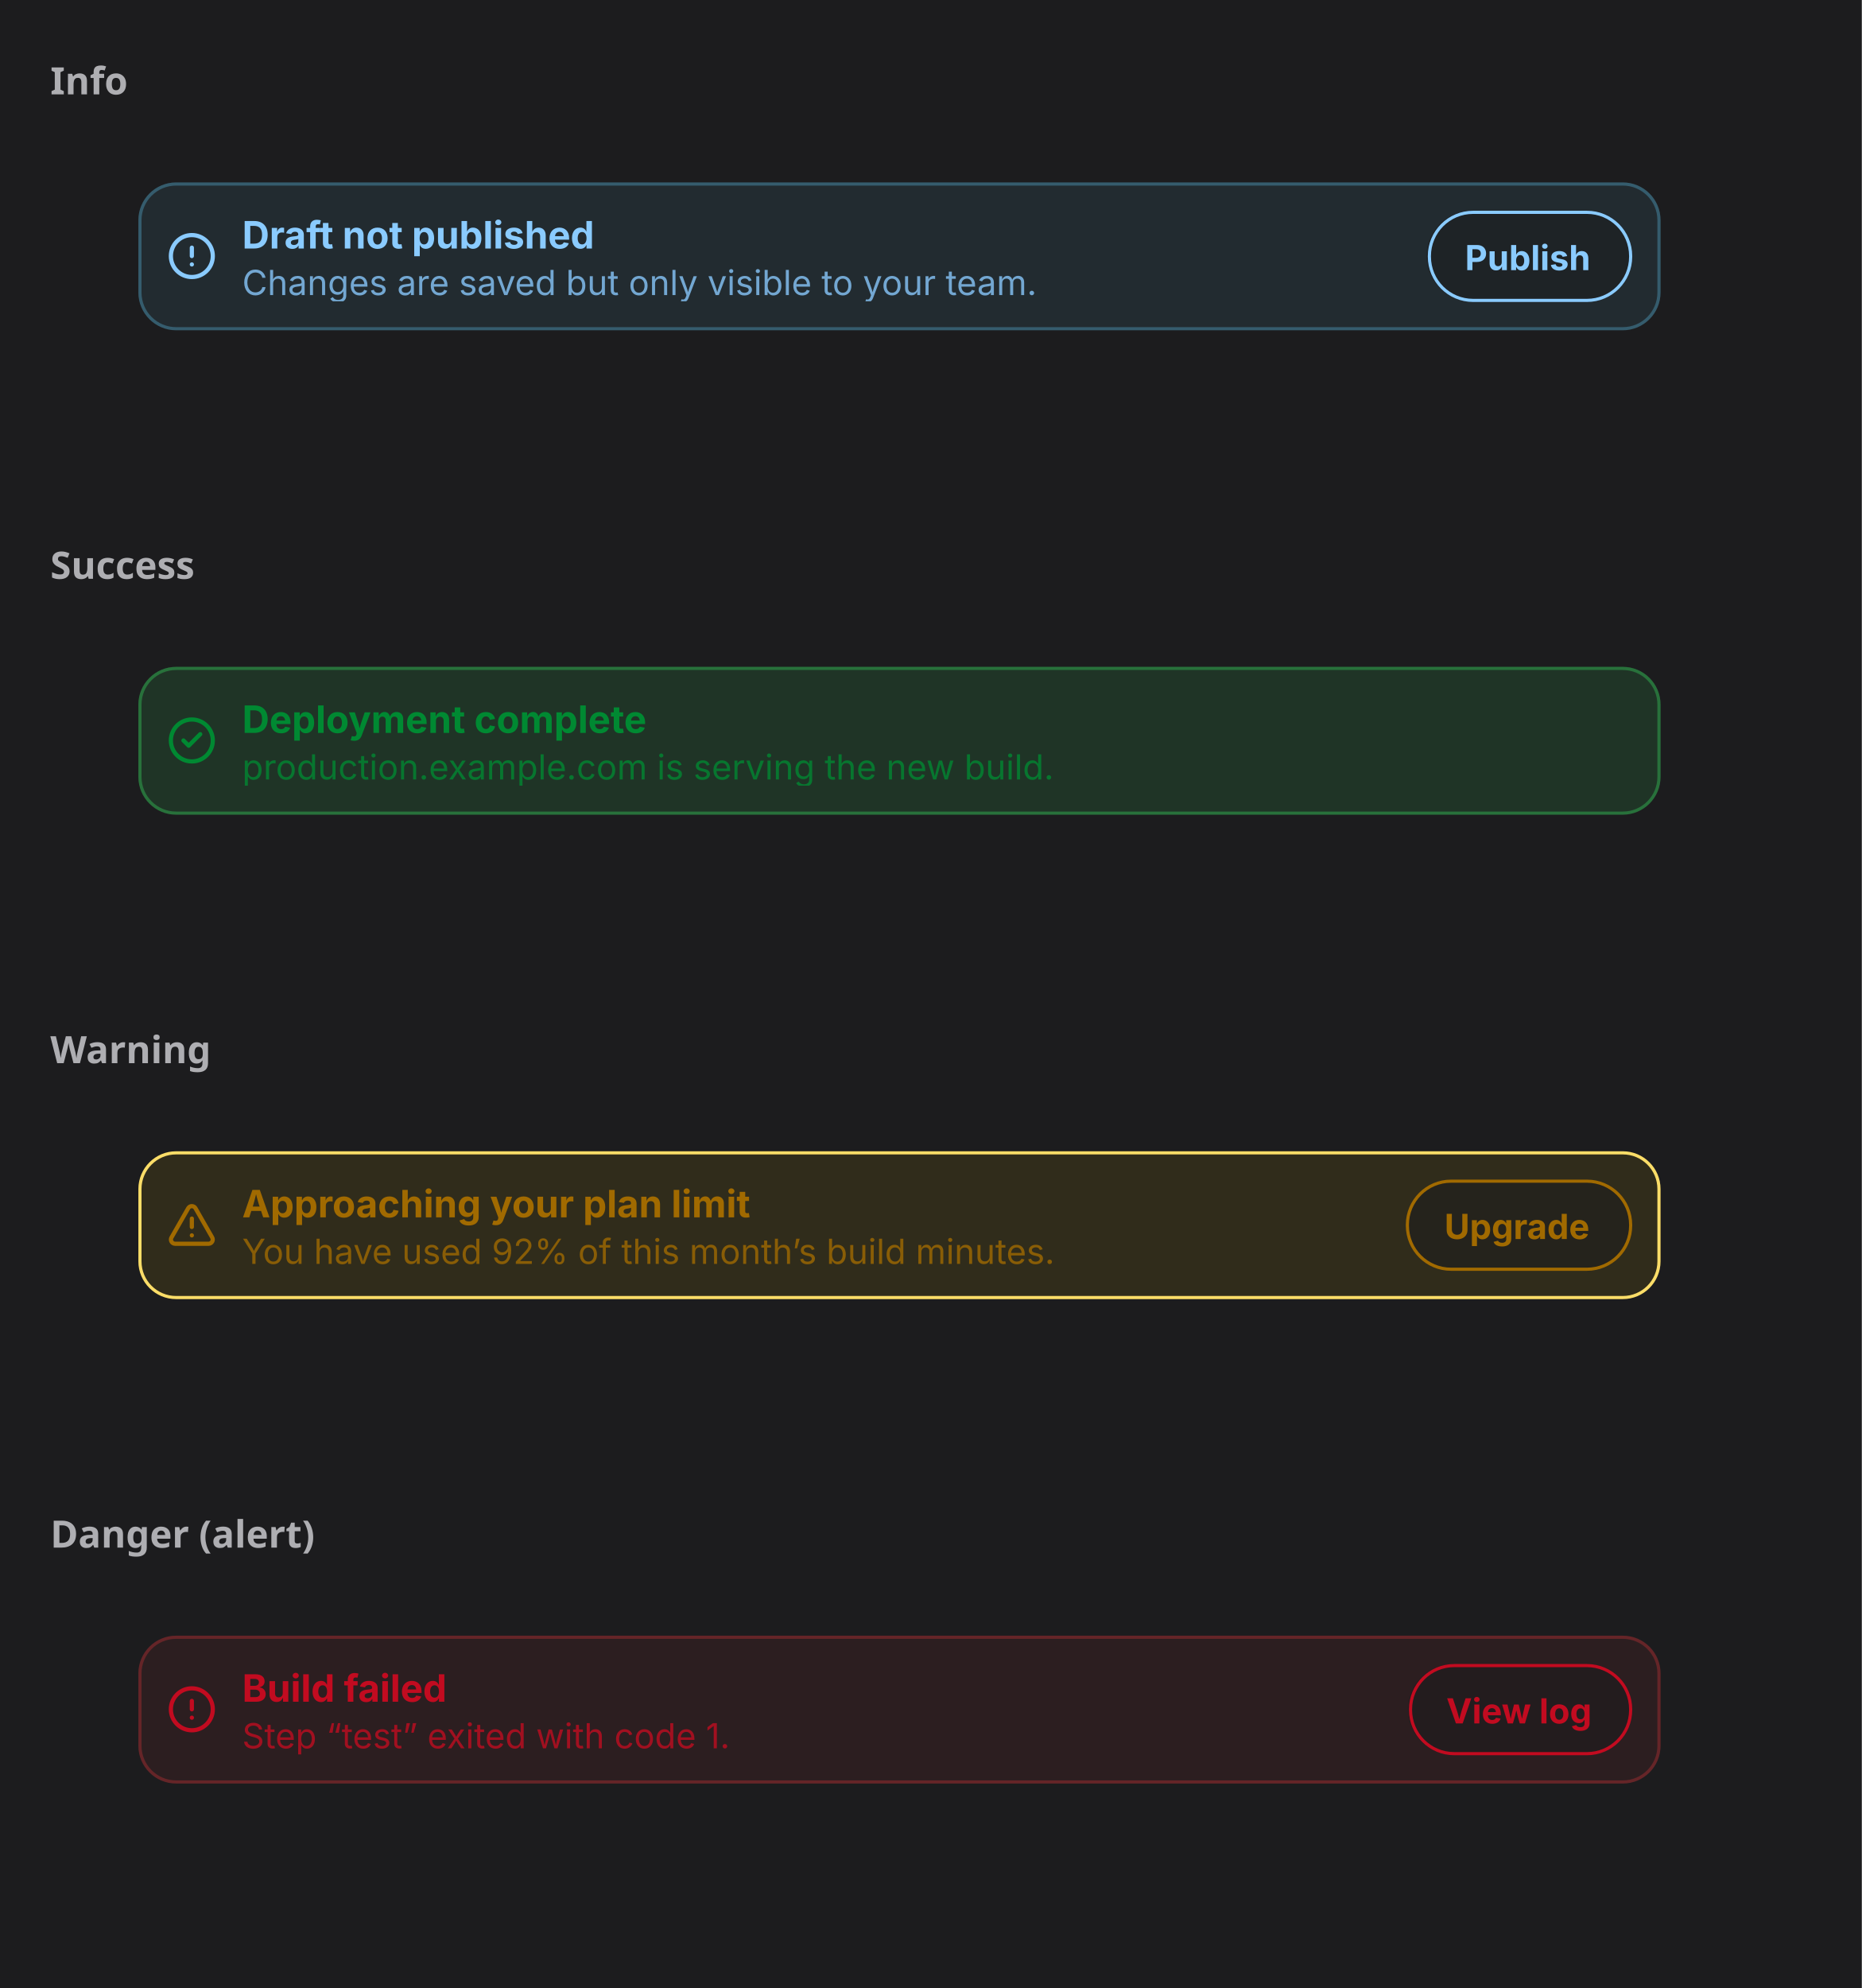
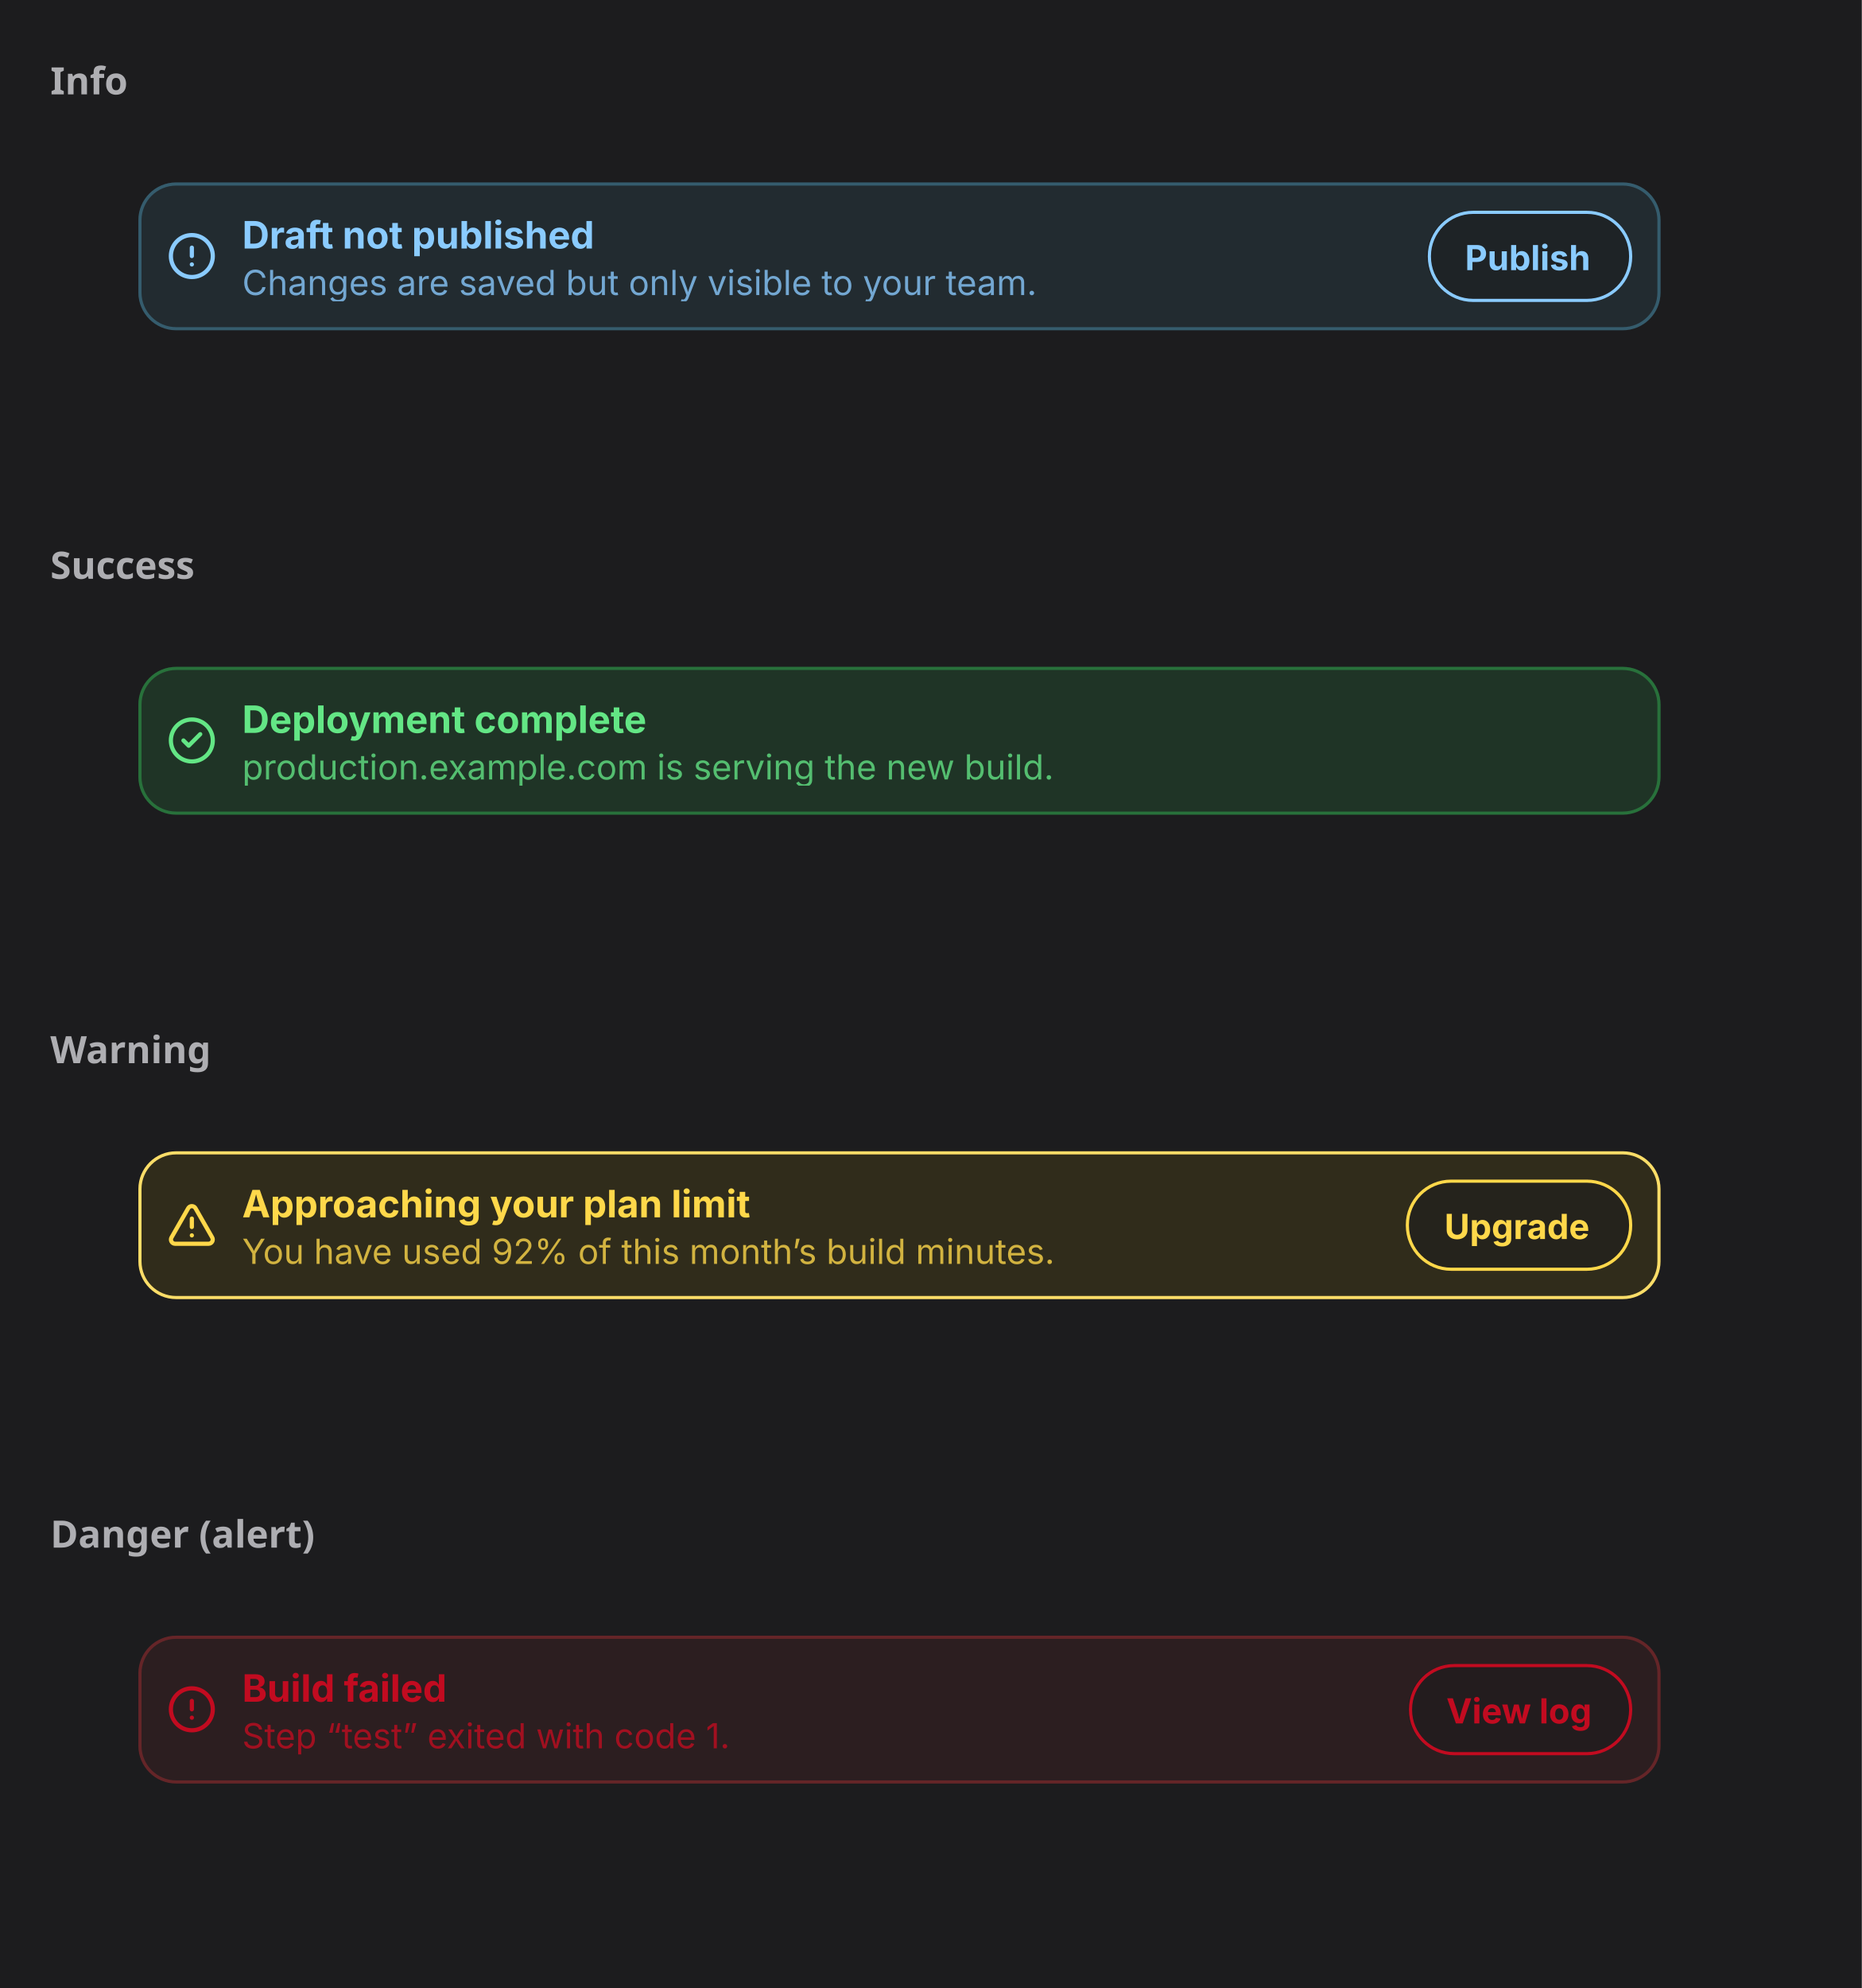
<svg xmlns="http://www.w3.org/2000/svg" width="592" height="632" viewBox="0 0 592 632">
  <rect width="592" height="632" fill="#1c1c1e" />
  <text x="16" y="30" font-family="system-ui, sans-serif" font-size="12" font-weight="600" fill="#aeaeb2">Info</text>
  <svg x="16" y="38" viewBox="0 0 560 116" width="560" height="116">
    <defs>
      <clipPath id="v0-cp0">
        <rect x="37" y="35" width="16" height="16.4" />
      </clipPath>
      <clipPath id="v0-ct1">
        <rect x="61" y="29" width="368.6" height="15" />
      </clipPath>
      <clipPath id="v0-cp2">
        <rect x="61" y="44.8" width="368.6" height="13" />
      </clipPath>
      <clipPath id="v0-ct3">
        <rect x="61" y="44.8" width="368.6" height="13" />
      </clipPath>
      <clipPath id="v0-ct4">
        <rect x="437.6" y="29" width="65.4" height="28.8" />
      </clipPath>
    </defs>
    <rect x="28" y="20" width="484" height="46.8" rx="12" fill="rgb(34,43,48)" />
    <rect x="28.5" y="20.5" width="483" height="46" rx="11.5" fill="none" stroke="rgb(53,92,109)" stroke-width="1" />
    <g clip-path="url(#v0-cp0)">
      <g transform="translate(37 35.4)" color="rgb(138, 203, 255)">
        <svg data-lucide="circle-alert" aria-hidden="true" viewBox="0 0 24 24" fill="none" stroke="rgb(138, 203, 255)" stroke-width="2" stroke-linecap="round" stroke-linejoin="round" font-family="system-ui, -apple-system, sans-serif" style="overflow:hidden" width="16" height="16">
          <circle cx="12" cy="12" r="10" style="marker:none;vector-effect:none;color-interpolation:srgb" fill="none" stroke="rgb(138, 203, 255)" stroke-width="2px" stroke-dasharray="none" stroke-linecap="round" stroke-linejoin="round" stroke-opacity="1" fill-opacity="1" opacity="1" />
          <line x1="12" x2="12" y1="8" y2="12" style="marker:none;vector-effect:none;color-interpolation:srgb" fill="none" stroke="rgb(138, 203, 255)" stroke-width="2px" stroke-dasharray="none" stroke-linecap="round" stroke-linejoin="round" stroke-opacity="1" fill-opacity="1" opacity="1" />
          <line x1="12" x2="12.01" y1="16" y2="16" style="marker:none;vector-effect:none;color-interpolation:srgb" fill="none" stroke="rgb(138, 203, 255)" stroke-width="2px" stroke-dasharray="none" stroke-linecap="round" stroke-linejoin="round" stroke-opacity="1" fill-opacity="1" opacity="1" />
        </svg>
      </g>
    </g>
    <text x="61" y="41" font-family="system-ui, &quot;-apple-system&quot;, sans-serif" font-size="12" font-weight="700" fill="rgb(138,203,255)">Draft not published</text>
    <g opacity="0.78" clip-path="url(#v0-cp2)" style="isolation:isolate">
      <g clip-path="url(#v0-ct3)">
        <text x="61" y="55.8" font-family="system-ui, &quot;-apple-system&quot;, sans-serif" font-size="11" fill="rgb(138,203,255)">Changes are saved but only visible to your team.</text>
      </g>
    </g>
    <rect x="437.6" y="29" width="65.4" height="28.8" rx="14.4" fill="rgba(28,28,30,0.52)" />
    <rect x="438.5" y="29.5" width="64" height="28" rx="13.9" fill="none" stroke="rgb(138,203,255)" stroke-width="1" />
    <text x="449.83" y="47.89" font-family="system-ui, &quot;-apple-system&quot;, sans-serif" font-size="11" font-weight="650" fill="rgb(138,203,255)">Publish</text>
  </svg>
  <text x="16" y="184" font-family="system-ui, sans-serif" font-size="12" font-weight="600" fill="#aeaeb2">Success</text>
  <svg x="16" y="192" viewBox="0 0 560 116" width="560" height="116">
    <defs>
      <clipPath id="v1-cp0">
        <rect x="37" y="35" width="16" height="16.4" />
      </clipPath>
      <clipPath id="v1-ct1">
        <rect x="61" y="29" width="434" height="15" />
      </clipPath>
      <clipPath id="v1-cp2">
        <rect x="61" y="44.8" width="434" height="13" />
      </clipPath>
      <clipPath id="v1-ct3">
        <rect x="61" y="44.8" width="434" height="13" />
      </clipPath>
    </defs>
    <rect x="28" y="20" width="484" height="46.8" rx="12" fill="rgb(31,52,38)" />
    <rect x="28.5" y="20.5" width="483" height="46" rx="11.5" fill="none" stroke="rgb(40,113,59)" stroke-width="1" />
    <g clip-path="url(#v1-cp0)">
-       <g transform="translate(37 35.4)" color="rgb(0, 137, 50)">
-         <svg data-lucide="circle-check" aria-hidden="true" viewBox="0 0 24 24" fill="none" stroke="rgb(0, 137, 50)" stroke-width="2" stroke-linecap="round" stroke-linejoin="round" font-family="system-ui, -apple-system, sans-serif" style="overflow:hidden" width="16" height="16">
-           <circle cx="12" cy="12" r="10" style="marker:none;vector-effect:none;color-interpolation:srgb" fill="none" stroke="rgb(0, 137, 50)" stroke-width="2px" stroke-dasharray="none" stroke-linecap="round" stroke-linejoin="round" stroke-opacity="1" fill-opacity="1" opacity="1" />
-           <path d="m16 9-5.5 5.5L8 12" style="marker:none;vector-effect:none;color-interpolation:srgb" fill="none" stroke="rgb(0, 137, 50)" stroke-width="2px" stroke-dasharray="none" stroke-linecap="round" stroke-linejoin="round" stroke-opacity="1" fill-opacity="1" opacity="1" />
+       <g transform="translate(37 35.4)" color="rgb(99, 230, 133)">
+         <svg data-lucide="circle-check" aria-hidden="true" viewBox="0 0 24 24" fill="none" stroke="rgb(99, 230, 133)" stroke-width="2" stroke-linecap="round" stroke-linejoin="round" font-family="system-ui, -apple-system, sans-serif" style="overflow:hidden" width="16" height="16">
+           <circle cx="12" cy="12" r="10" style="marker:none;vector-effect:none;color-interpolation:srgb" fill="none" stroke="rgb(99, 230, 133)" stroke-width="2px" stroke-dasharray="none" stroke-linecap="round" stroke-linejoin="round" stroke-opacity="1" fill-opacity="1" opacity="1" />
+           <path d="m16 9-5.5 5.5L8 12" style="marker:none;vector-effect:none;color-interpolation:srgb" fill="none" stroke="rgb(99, 230, 133)" stroke-width="2px" stroke-dasharray="none" stroke-linecap="round" stroke-linejoin="round" stroke-opacity="1" fill-opacity="1" opacity="1" />
        </svg>
      </g>
    </g>
-     <text x="61" y="41" font-family="system-ui, &quot;-apple-system&quot;, sans-serif" font-size="12" font-weight="700" fill="rgb(0,137,50)">Deployment complete</text>
+     <text x="61" y="41" font-family="system-ui, &quot;-apple-system&quot;, sans-serif" font-size="12" font-weight="700" fill="rgb(99,230,133)">Deployment complete</text>
    <g opacity="0.78" clip-path="url(#v1-cp2)" style="isolation:isolate">
      <g clip-path="url(#v1-ct3)">
-         <text x="61" y="55.8" font-family="system-ui, &quot;-apple-system&quot;, sans-serif" font-size="11" fill="rgb(0,137,50)">production.example.com is serving the new build.</text>
+         <text x="61" y="55.8" font-family="system-ui, &quot;-apple-system&quot;, sans-serif" font-size="11" fill="rgb(99,230,133)">production.example.com is serving the new build.</text>
      </g>
    </g>
  </svg>
  <text x="16" y="338" font-family="system-ui, sans-serif" font-size="12" font-weight="600" fill="#aeaeb2">Warning</text>
  <svg x="16" y="346" viewBox="0 0 560 116" width="560" height="116">
    <defs>
      <clipPath id="v2-cp0">
        <rect x="37" y="35" width="16" height="16.4" />
      </clipPath>
      <clipPath id="v2-ct1">
        <rect x="61" y="29" width="362.1" height="15" />
      </clipPath>
      <clipPath id="v2-cp2">
        <rect x="61" y="44.8" width="362.1" height="13" />
      </clipPath>
      <clipPath id="v2-ct3">
        <rect x="61" y="44.8" width="362.1" height="13" />
      </clipPath>
      <clipPath id="v2-ct4">
        <rect x="431.1" y="29" width="71.9" height="28.8" />
      </clipPath>
    </defs>
    <rect x="28" y="20" width="484" height="46.8" rx="12" fill="rgb(48,44,27)" />
    <rect x="28.5" y="20.5" width="483" height="46" rx="11.5" fill="none" stroke="rgb(251,221,104)" stroke-width="1" />
    <g clip-path="url(#v2-cp0)">
-       <g transform="translate(37 35.4)" color="rgb(161, 106, 0)">
-         <svg data-lucide="triangle-alert" aria-hidden="true" viewBox="0 0 24 24" fill="none" stroke="rgb(161, 106, 0)" stroke-width="2" stroke-linecap="round" stroke-linejoin="round" font-family="system-ui, -apple-system, sans-serif" style="overflow:hidden" width="16" height="16">
-           <path d="m21.7 18-8-14a2 2 0 0 0-3.4 0l-8 14A2 2 0 0 0 4 21h16a2 2 0 0 0 1.7-3" style="marker:none;vector-effect:none;color-interpolation:srgb" fill="none" stroke="rgb(161, 106, 0)" stroke-width="2px" stroke-dasharray="none" stroke-linecap="round" stroke-linejoin="round" stroke-opacity="1" fill-opacity="1" opacity="1" />
-           <path d="M12 9v4" style="marker:none;vector-effect:none;color-interpolation:srgb" fill="none" stroke="rgb(161, 106, 0)" stroke-width="2px" stroke-dasharray="none" stroke-linecap="round" stroke-linejoin="round" stroke-opacity="1" fill-opacity="1" opacity="1" />
-           <path d="M12 17z" style="marker:none;vector-effect:none;color-interpolation:srgb" fill="none" stroke="rgb(161, 106, 0)" stroke-width="2px" stroke-dasharray="none" stroke-linecap="round" stroke-linejoin="round" stroke-opacity="1" fill-opacity="1" opacity="1" />
+       <g transform="translate(37 35.4)" color="rgb(255, 216, 74)">
+         <svg data-lucide="triangle-alert" aria-hidden="true" viewBox="0 0 24 24" fill="none" stroke="rgb(255, 216, 74)" stroke-width="2" stroke-linecap="round" stroke-linejoin="round" font-family="system-ui, -apple-system, sans-serif" style="overflow:hidden" width="16" height="16">
+           <path d="m21.7 18-8-14a2 2 0 0 0-3.4 0l-8 14A2 2 0 0 0 4 21h16a2 2 0 0 0 1.7-3" style="marker:none;vector-effect:none;color-interpolation:srgb" fill="none" stroke="rgb(255, 216, 74)" stroke-width="2px" stroke-dasharray="none" stroke-linecap="round" stroke-linejoin="round" stroke-opacity="1" fill-opacity="1" opacity="1" />
+           <path d="M12 9v4" style="marker:none;vector-effect:none;color-interpolation:srgb" fill="none" stroke="rgb(255, 216, 74)" stroke-width="2px" stroke-dasharray="none" stroke-linecap="round" stroke-linejoin="round" stroke-opacity="1" fill-opacity="1" opacity="1" />
+           <path d="M12 17z" style="marker:none;vector-effect:none;color-interpolation:srgb" fill="none" stroke="rgb(255, 216, 74)" stroke-width="2px" stroke-dasharray="none" stroke-linecap="round" stroke-linejoin="round" stroke-opacity="1" fill-opacity="1" opacity="1" />
        </svg>
      </g>
    </g>
-     <text x="61" y="41" font-family="system-ui, &quot;-apple-system&quot;, sans-serif" font-size="12" font-weight="700" fill="rgb(161,106,0)">Approaching your plan limit</text>
+     <text x="61" y="41" font-family="system-ui, &quot;-apple-system&quot;, sans-serif" font-size="12" font-weight="700" fill="rgb(255,216,74)">Approaching your plan limit</text>
    <g opacity="0.78" clip-path="url(#v2-cp2)" style="isolation:isolate">
      <g clip-path="url(#v2-ct3)">
-         <text x="61" y="55.8" font-family="system-ui, &quot;-apple-system&quot;, sans-serif" font-size="11" fill="rgb(161,106,0)">You have used 92% of this month’s build minutes.</text>
+         <text x="61" y="55.8" font-family="system-ui, &quot;-apple-system&quot;, sans-serif" font-size="11" fill="rgb(255,216,74)">You have used 92% of this month’s build minutes.</text>
      </g>
    </g>
    <rect x="431.1" y="29" width="71.9" height="28.8" rx="14.4" fill="rgba(28,28,30,0.52)" />
-     <rect x="431.5" y="29.5" width="71" height="28" rx="13.9" fill="none" stroke="rgb(161,106,0)" stroke-width="1" />
-     <text x="443.28" y="47.89" font-family="system-ui, &quot;-apple-system&quot;, sans-serif" font-size="11" font-weight="650" fill="rgb(161,106,0)">Upgrade</text>
+     <rect x="431.5" y="29.5" width="71" height="28" rx="13.9" fill="none" stroke="rgb(255,216,74)" stroke-width="1" />
+     <text x="443.28" y="47.89" font-family="system-ui, &quot;-apple-system&quot;, sans-serif" font-size="11" font-weight="650" fill="rgb(255,216,74)">Upgrade</text>
  </svg>
  <text x="16" y="492" font-family="system-ui, sans-serif" font-size="12" font-weight="600" fill="#aeaeb2">Danger (alert)</text>
  <svg x="16" y="500" viewBox="0 0 560 116" width="560" height="116">
    <defs>
      <clipPath id="v3-cp0">
        <rect x="37" y="35" width="16" height="16.4" />
      </clipPath>
      <clipPath id="v3-ct1">
        <rect x="61" y="29" width="362.7" height="15" />
      </clipPath>
      <clipPath id="v3-cp2">
        <rect x="61" y="44.8" width="362.7" height="13" />
      </clipPath>
      <clipPath id="v3-ct3">
        <rect x="61" y="44.8" width="362.7" height="13" />
      </clipPath>
      <clipPath id="v3-ct4">
        <rect x="431.7" y="29" width="71.3" height="28.8" />
      </clipPath>
    </defs>
    <rect x="28" y="20" width="484" height="46.8" rx="12" fill="rgb(44,30,32)" />
    <rect x="28.5" y="20.5" width="483" height="46" rx="11.5" fill="none" stroke="rgb(101,37,40)" stroke-width="1" />
    <g clip-path="url(#v3-cp0)">
      <g transform="translate(37 35.4)" color="rgb(194, 11, 32)">
        <svg data-lucide="circle-alert" aria-hidden="true" viewBox="0 0 24 24" fill="none" stroke="rgb(194, 11, 32)" stroke-width="2" stroke-linecap="round" stroke-linejoin="round" font-family="system-ui, -apple-system, sans-serif" style="overflow:hidden" width="16" height="16">
          <circle cx="12" cy="12" r="10" style="marker:none;vector-effect:none;color-interpolation:srgb" fill="none" stroke="rgb(194, 11, 32)" stroke-width="2px" stroke-dasharray="none" stroke-linecap="round" stroke-linejoin="round" stroke-opacity="1" fill-opacity="1" opacity="1" />
          <line x1="12" x2="12" y1="8" y2="12" style="marker:none;vector-effect:none;color-interpolation:srgb" fill="none" stroke="rgb(194, 11, 32)" stroke-width="2px" stroke-dasharray="none" stroke-linecap="round" stroke-linejoin="round" stroke-opacity="1" fill-opacity="1" opacity="1" />
          <line x1="12" x2="12.01" y1="16" y2="16" style="marker:none;vector-effect:none;color-interpolation:srgb" fill="none" stroke="rgb(194, 11, 32)" stroke-width="2px" stroke-dasharray="none" stroke-linecap="round" stroke-linejoin="round" stroke-opacity="1" fill-opacity="1" opacity="1" />
        </svg>
      </g>
    </g>
    <text x="61" y="41" font-family="system-ui, &quot;-apple-system&quot;, sans-serif" font-size="12" font-weight="700" fill="rgb(194,11,32)">Build failed</text>
    <g opacity="0.78" clip-path="url(#v3-cp2)" style="isolation:isolate">
      <g clip-path="url(#v3-ct3)">
        <text x="61" y="55.8" font-family="system-ui, &quot;-apple-system&quot;, sans-serif" font-size="11" fill="rgb(194,11,32)">Step “test” exited with code 1.</text>
      </g>
    </g>
    <rect x="431.7" y="29" width="71.3" height="28.8" rx="14.4" fill="rgba(28,28,30,0.52)" />
    <rect x="432.5" y="29.5" width="70" height="28" rx="13.9" fill="none" stroke="rgb(194,11,32)" stroke-width="1" />
    <text x="443.88" y="47.89" font-family="system-ui, &quot;-apple-system&quot;, sans-serif" font-size="11" font-weight="650" fill="rgb(194,11,32)">View log</text>
  </svg>
</svg>
